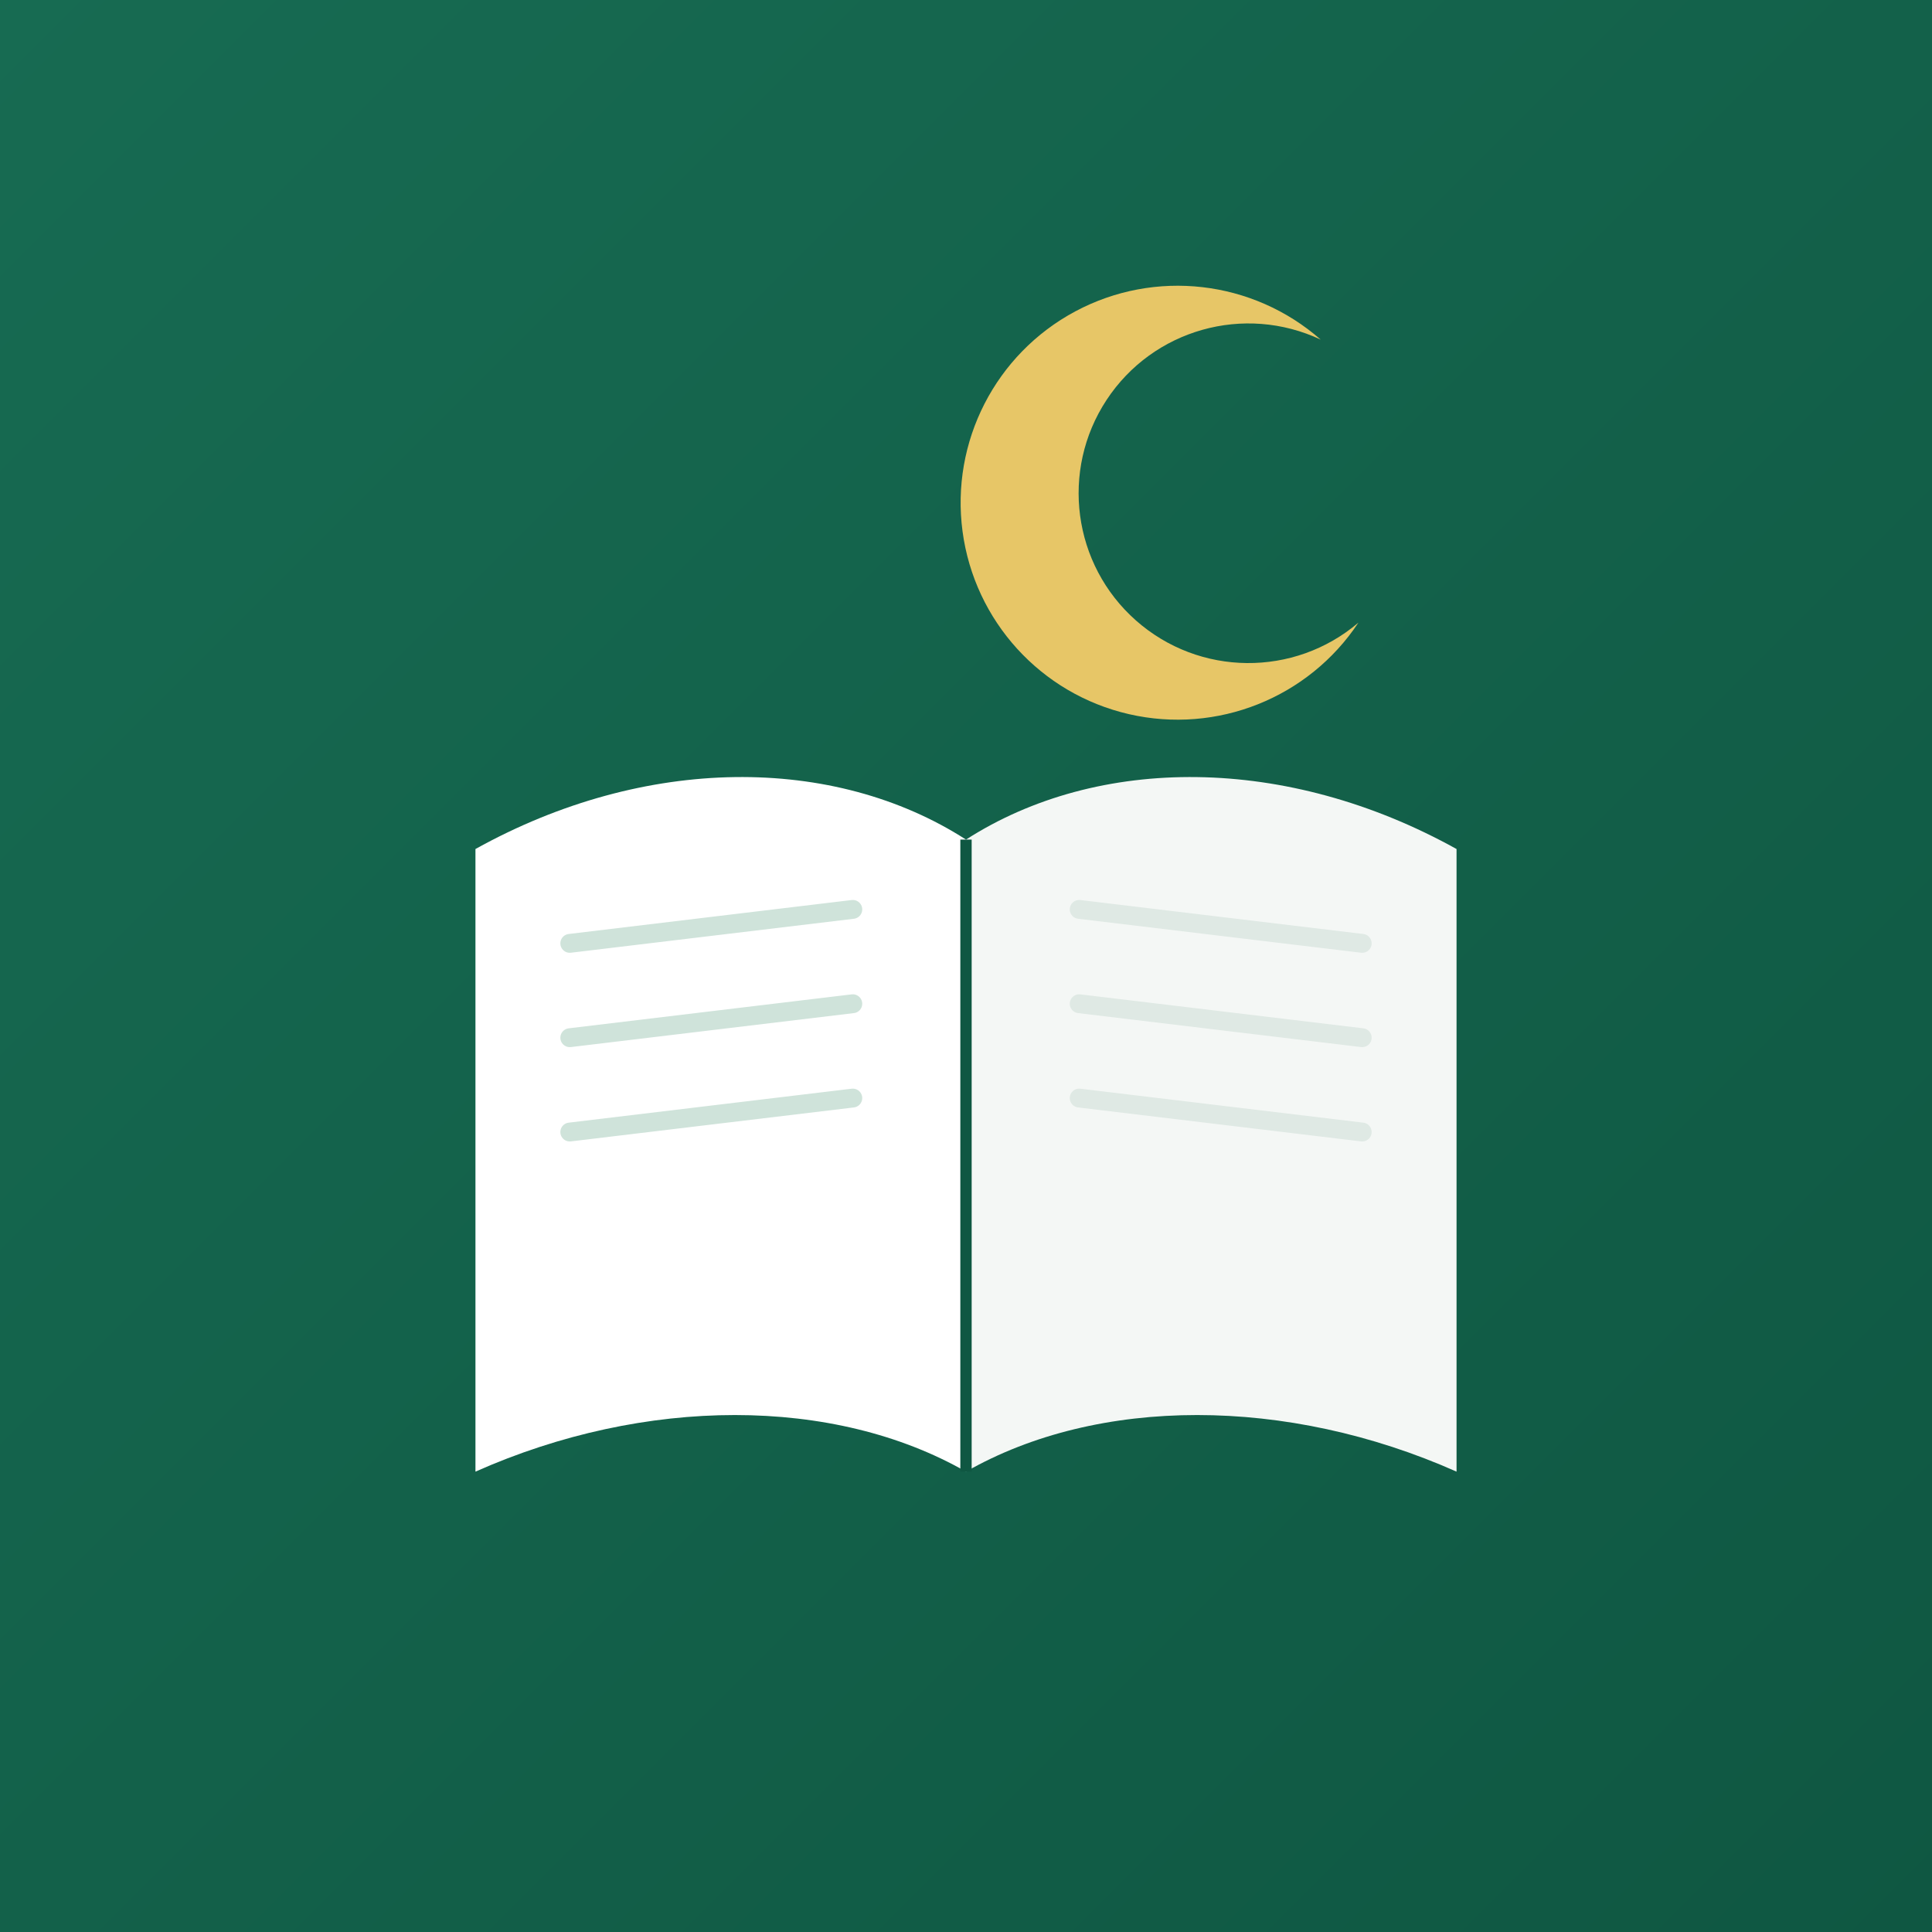
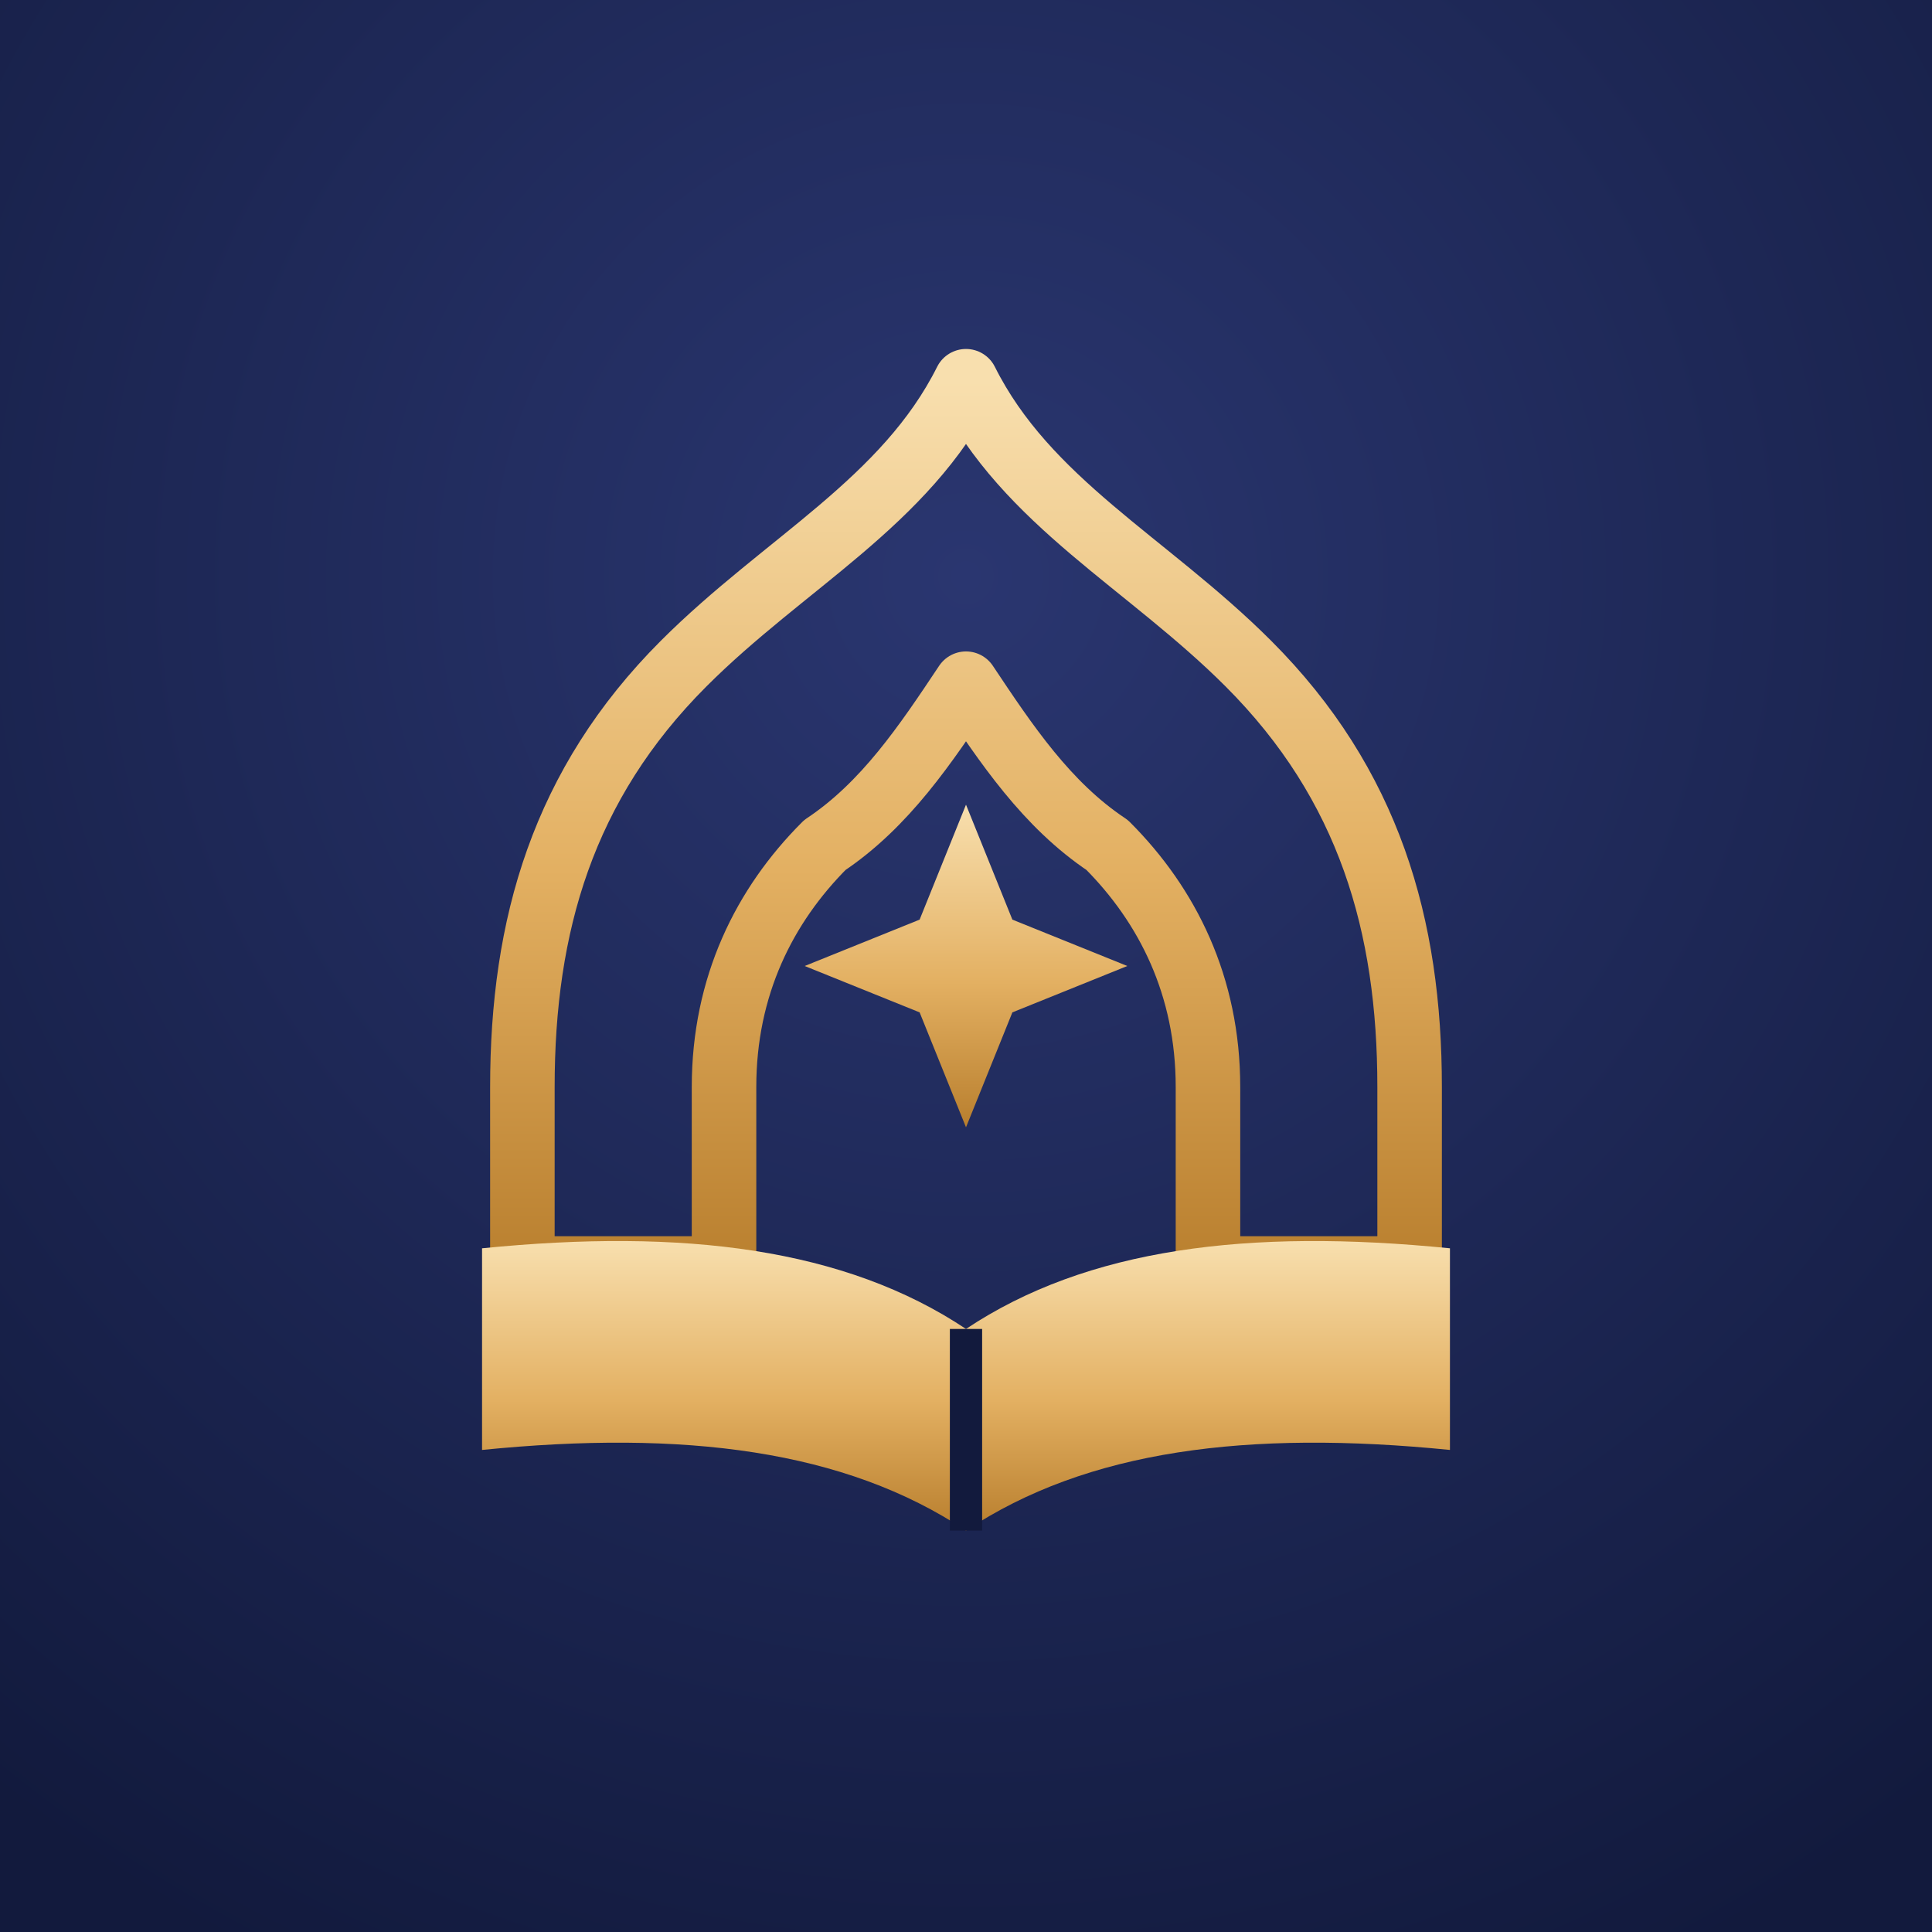
<svg xmlns="http://www.w3.org/2000/svg" width="1024" height="1024" viewBox="0 0 1024 1024">
  <defs>
-     <linearGradient id="bg" x1="0" y1="0" x2="1" y2="1">
-       <stop offset="0" stop-color="#176b52" />
-       <stop offset="1" stop-color="#0f5742" />
-     </linearGradient>
+     <radialGradient id="bg" cx="50%" cy="30%" r="80%">
+       <stop offset="0" stop-color="#2A3670" />
+       <stop offset="1" stop-color="#121A3D" />
+     </radialGradient>
  </defs>
-   <rect width="1024" height="1024" rx="0" fill="url(#bg)" />
-   <g transform="translate(512,540)">
-     <path d="M -260,-90 C -170,-140 -70,-140 0,-95 L 0,240 C -70,200 -170,200 -260,240 Z" fill="#ffffff" />
-     <path d="M 260,-90 C 170,-140 70,-140 0,-95 L 0,240 C 70,200 170,200 260,240 Z" fill="#f4f7f5" />
-     <path d="M 0,-95 L 0,240" stroke="#0f5742" stroke-width="6" />
-     <path d="M -210,-40 L -60,-58" stroke="#cfe3da" stroke-width="10" stroke-linecap="round" />
-     <path d="M -210,10 L -60,-8" stroke="#cfe3da" stroke-width="10" stroke-linecap="round" />
-     <path d="M -210,60 L -60,42" stroke="#cfe3da" stroke-width="10" stroke-linecap="round" />
-     <path d="M 210,-40 L 60,-58" stroke="#dfe9e4" stroke-width="10" stroke-linecap="round" />
-     <path d="M 210,10 L 60,-8" stroke="#dfe9e4" stroke-width="10" stroke-linecap="round" />
-     <path d="M 210,60 L 60,42" stroke="#dfe9e4" stroke-width="10" stroke-linecap="round" />
-   </g>
-   <path d="M 700,180 a 90,90 0 1 0 20,150 a 115,115 0 1 1 -20,-150 Z" fill="#e7c667" />
+   <rect width="1024" height="1024" fill="url(#bg)" />
+   <svg x="170" y="170" width="684" height="684" viewBox="0 0 64 64">
+     <defs>
+       <linearGradient id="g" x1="0" y1="0" x2="0" y2="1">
+         <stop offset="0" stop-color="#F8DFAE" />
+         <stop offset=".55" stop-color="#E3B062" />
+         <stop offset="1" stop-color="#B97F2E" />
+       </linearGradient>
+     </defs>
+     <path d="M32 3c3 6 9 9 14 14 6 6 8 13 8 21v9H44v-9c0-5-2-9-5-12-3-2-5-5-7-8-2 3-4 6-7 8-3 3-5 7-5 12v9H10v-9c0-8 2-15 8-21 5-5 11-8 14-14z" fill="none" stroke="url(#g)" stroke-width="3.2" stroke-linejoin="round" />
+     <path d="M32 24l2.3 5.7L40 32l-5.7 2.3L32 40l-2.3-5.7L24 32l5.7-2.3z" fill="url(#g)" />
+     <path d="M32 50c-6-4-14-5-24-4v10c10-1 18 0 24 4 6-4 14-5 24-4V46c-10-1-18 0-24 4z" fill="url(#g)" />
+     <path d="M32 50v10" stroke="#121A3D" stroke-width="1.6" />
+   </svg>
</svg>
